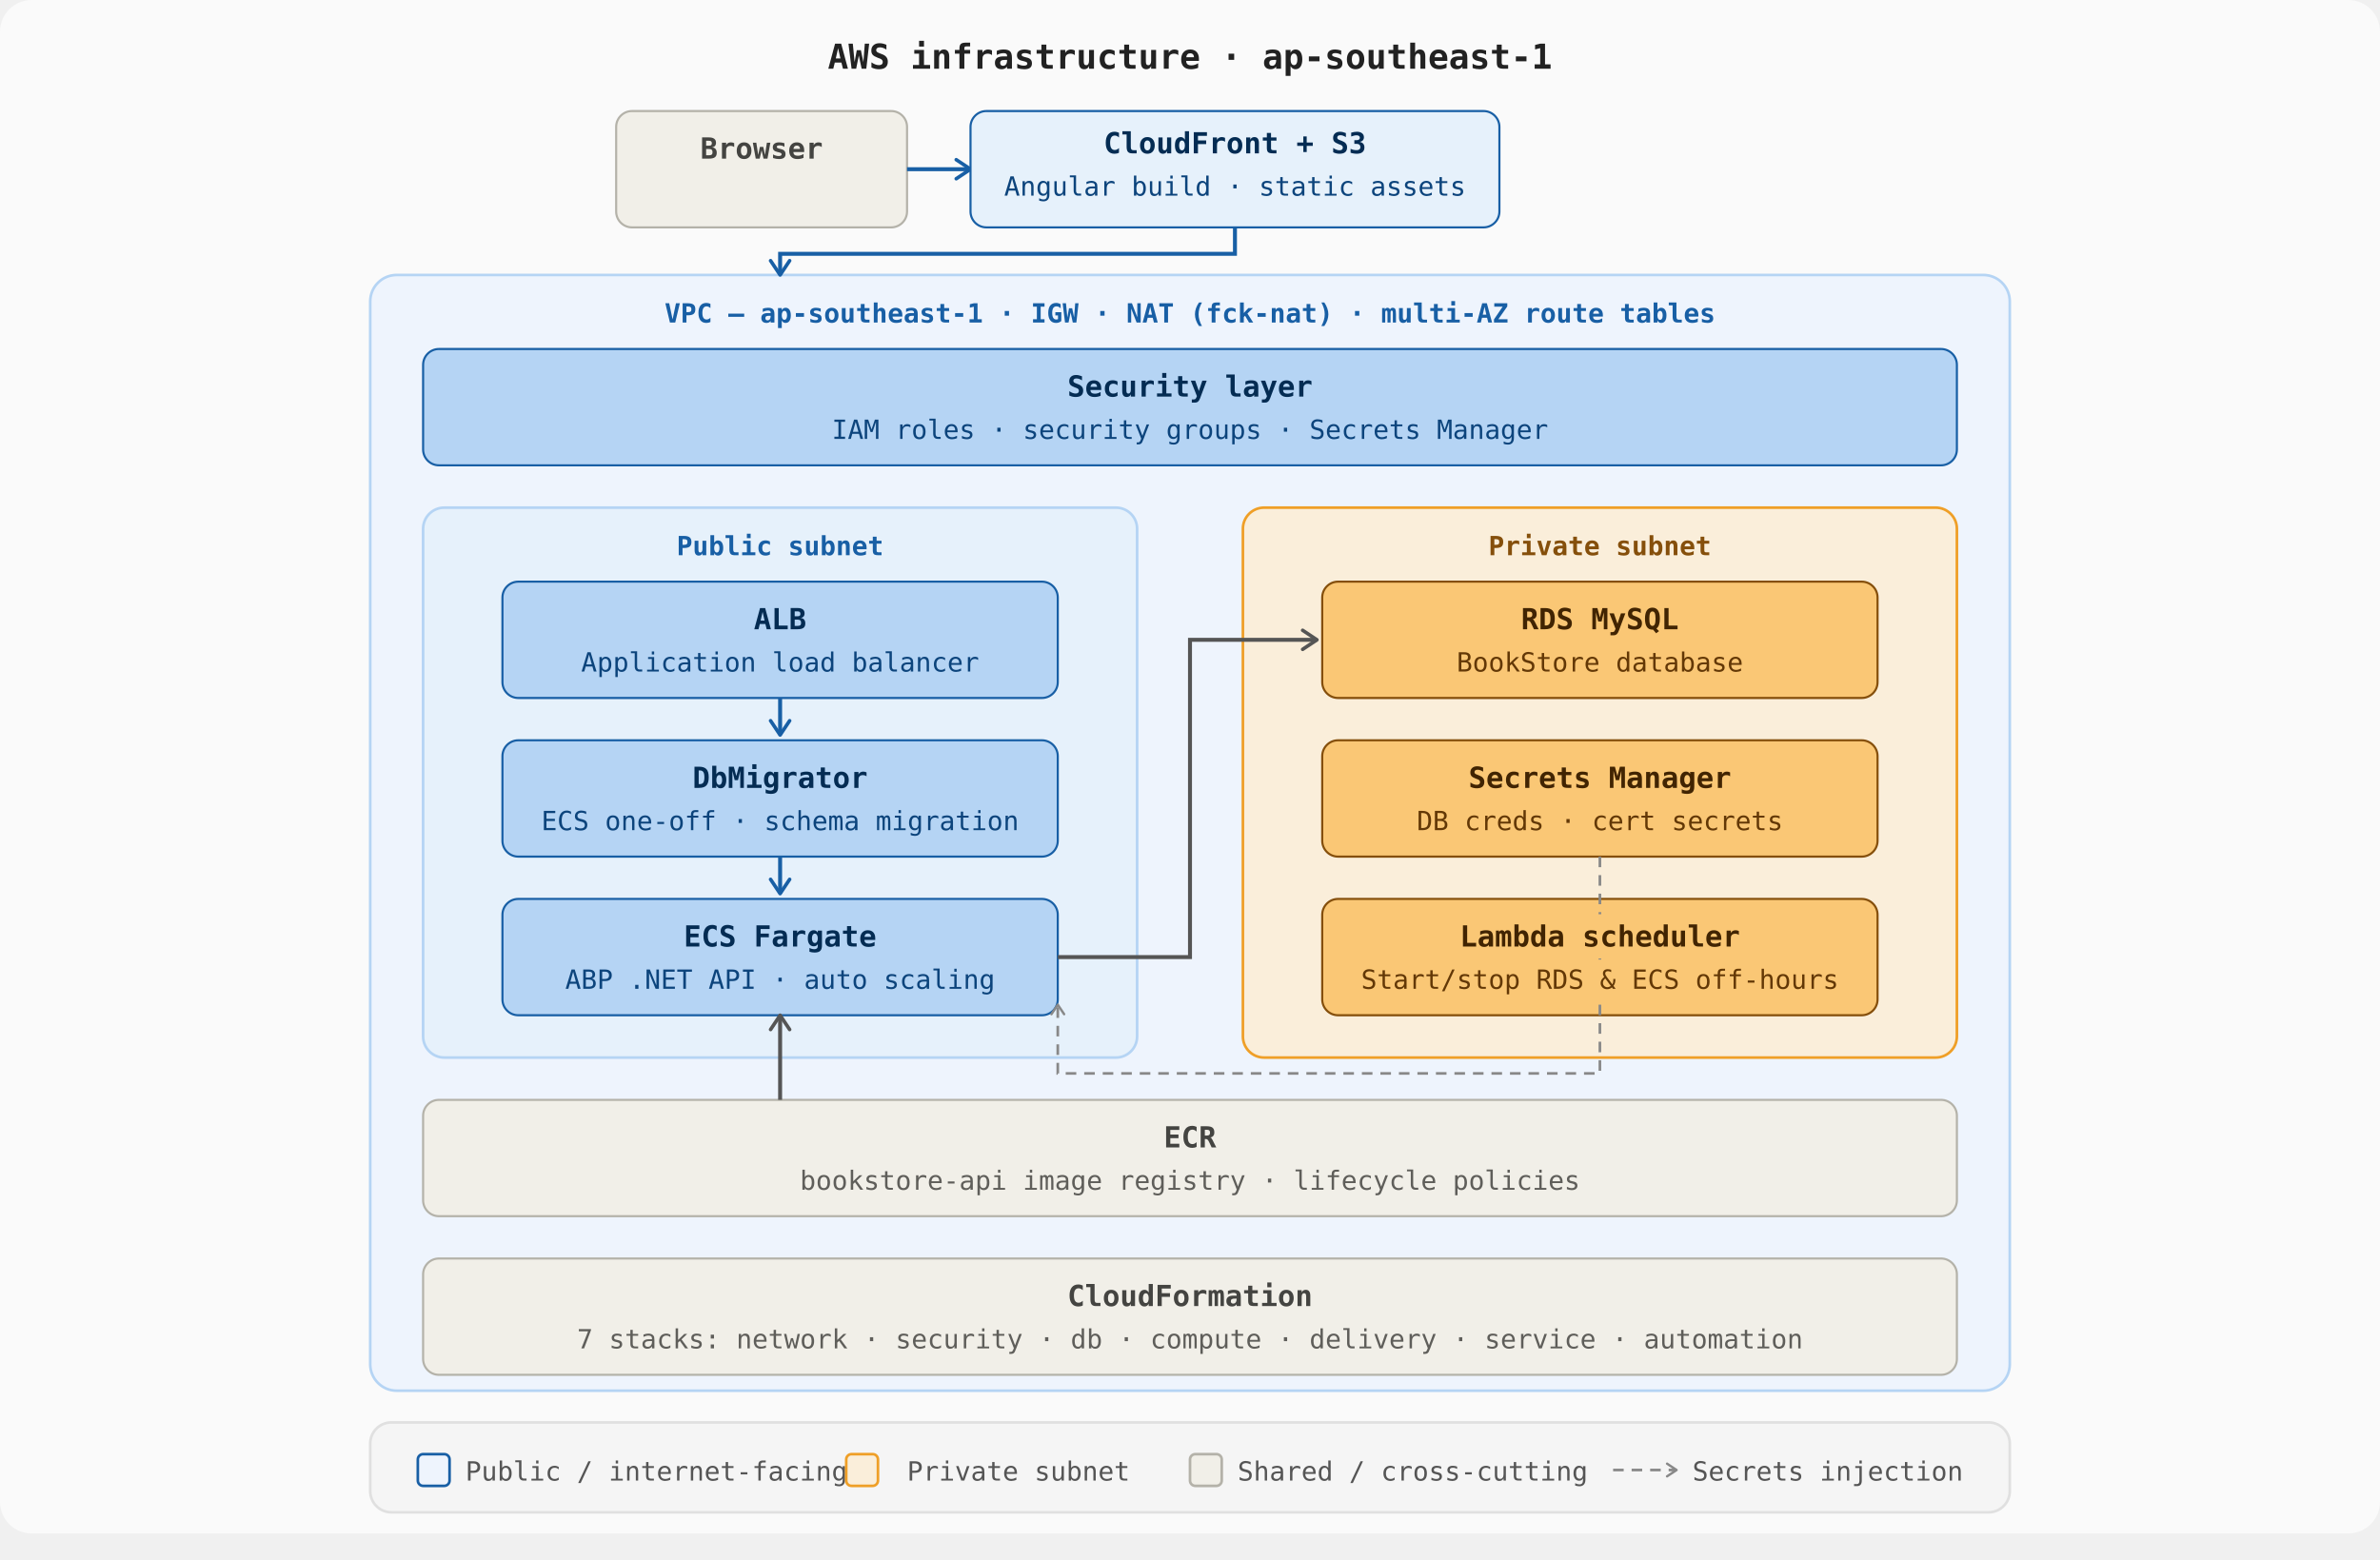
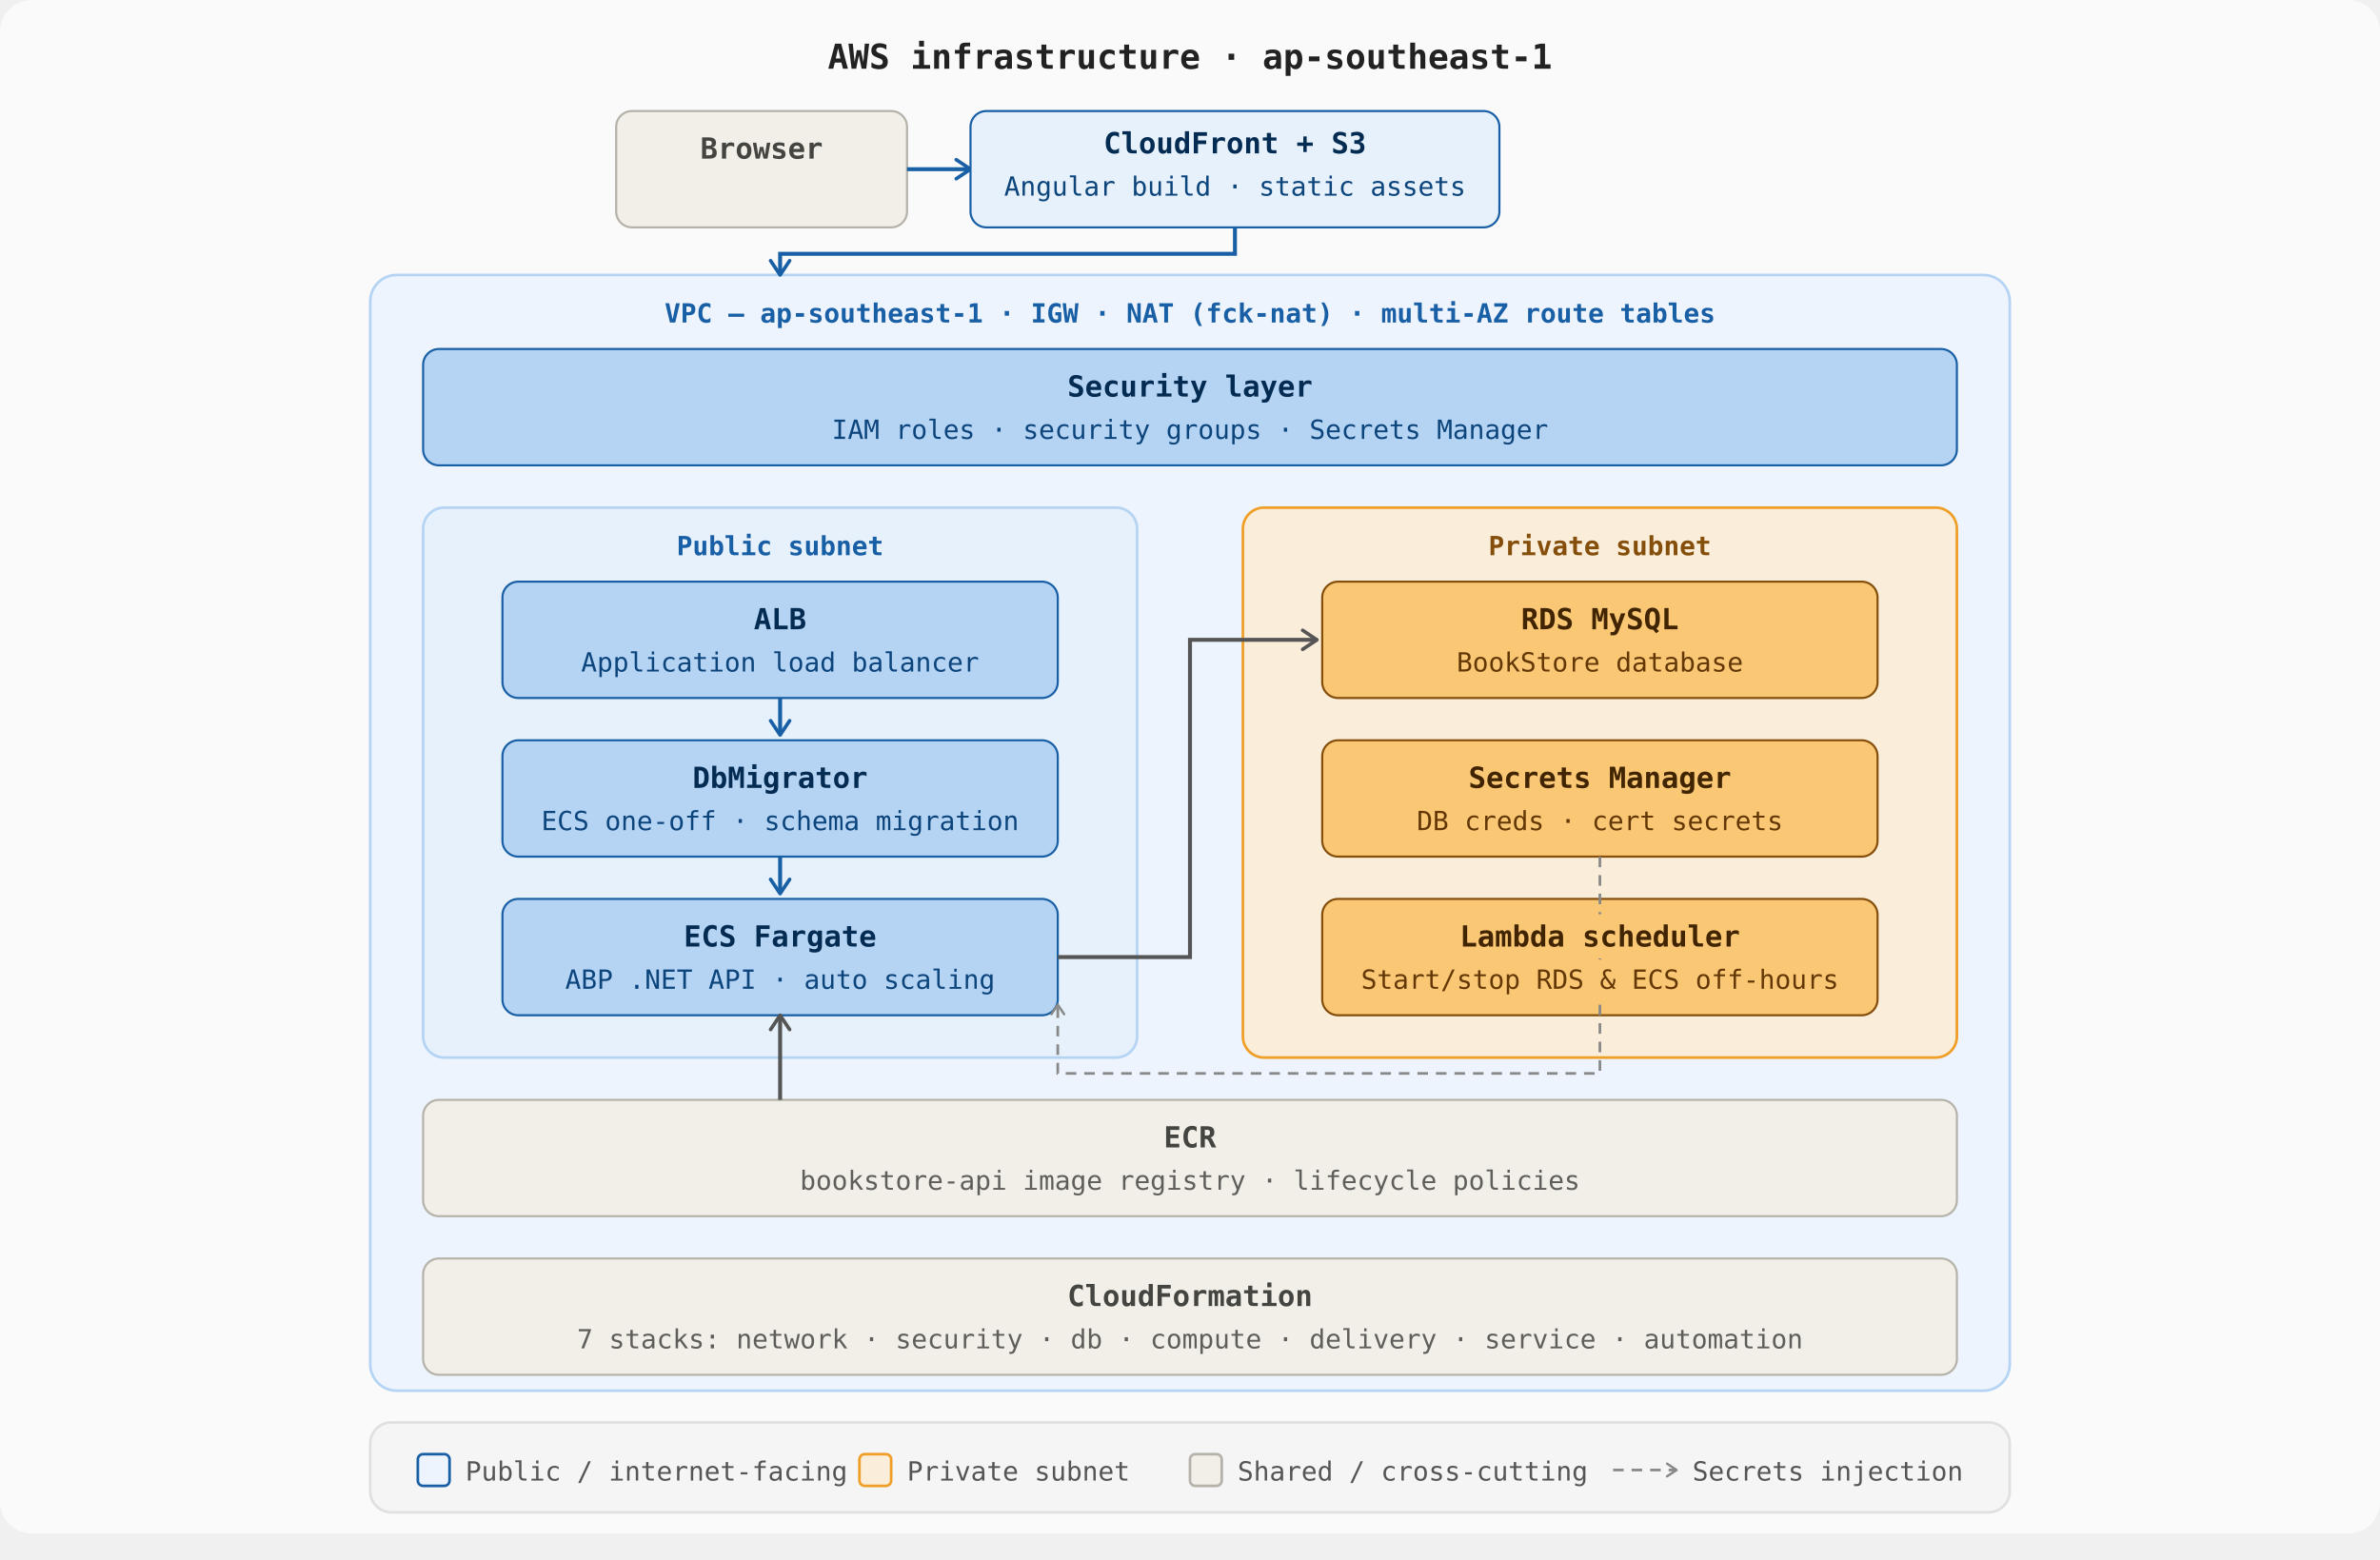
<svg xmlns="http://www.w3.org/2000/svg" width="100%" viewBox="0 0 900 590" font-family="ui-monospace,SFMono-Regular,Menlo,monospace">
  <defs>
    <marker id="arr" viewBox="0 0 10 10" refX="8" refY="5" markerWidth="6" markerHeight="6" orient="auto-start-reverse">
      <path d="M2 1L8 5L2 9" fill="none" stroke="#555" stroke-width="1.5" stroke-linecap="round" stroke-linejoin="round" />
    </marker>
    <marker id="arr-blue" viewBox="0 0 10 10" refX="8" refY="5" markerWidth="6" markerHeight="6" orient="auto-start-reverse">
      <path d="M2 1L8 5L2 9" fill="none" stroke="#185FA5" stroke-width="1.5" stroke-linecap="round" stroke-linejoin="round" />
    </marker>
    <marker id="arr-amber" viewBox="0 0 10 10" refX="8" refY="5" markerWidth="6" markerHeight="6" orient="auto-start-reverse">
      <path d="M2 1L8 5L2 9" fill="none" stroke="#854F0B" stroke-width="1.5" stroke-linecap="round" stroke-linejoin="round" />
    </marker>
    <marker id="arr-gray" viewBox="0 0 10 10" refX="8" refY="5" markerWidth="6" markerHeight="6" orient="auto-start-reverse">
      <path d="M2 1L8 5L2 9" fill="none" stroke="#888" stroke-width="1.5" stroke-linecap="round" stroke-linejoin="round" />
    </marker>
    <mask id="imagine-text-gaps-3rdlng" maskUnits="userSpaceOnUse">
      <rect x="0" y="0" width="900" height="590" fill="white" />
      <rect x="309.072" y="12.51" width="281.856" height="18.193" fill="black" rx="2" />
      <rect x="260.831" y="47.787" width="54.337" height="16.766" fill="black" rx="2" />
      <rect x="413.361" y="45.787" width="107.278" height="16.766" fill="black" rx="2" />
      <rect x="375.731" y="63.064" width="182.539" height="15.49" fill="black" rx="2" />
      <rect x="247.395" y="111.064" width="405.21" height="15.49" fill="black" rx="2" />
      <rect x="399.672" y="137.787" width="100.655" height="16.766" fill="black" rx="2" />
      <rect x="310.588" y="155.064" width="278.824" height="15.49" fill="black" rx="2" />
      <rect x="251.873" y="199.064" width="86.253" height="15.49" fill="black" rx="2" />
      <rect x="281.066" y="225.787" width="27.867" height="16.766" fill="black" rx="2" />
      <rect x="215.769" y="243.064" width="158.462" height="15.49" fill="black" rx="2" />
      <rect x="257.908" y="285.787" width="74.185" height="16.766" fill="black" rx="2" />
      <rect x="200.729" y="303.064" width="188.543" height="15.49" fill="black" rx="2" />
      <rect x="254.596" y="345.787" width="80.807" height="16.766" fill="black" rx="2" />
      <rect x="209.755" y="363.064" width="170.49" height="15.49" fill="black" rx="2" />
      <rect x="558.871" y="199.064" width="92.257" height="15.49" fill="black" rx="2" />
      <rect x="571.219" y="225.787" width="67.563" height="16.766" fill="black" rx="2" />
      <rect x="546.833" y="243.064" width="116.334" height="15.49" fill="black" rx="2" />
      <rect x="551.361" y="285.787" width="107.278" height="16.766" fill="black" rx="2" />
      <rect x="531.783" y="303.064" width="146.434" height="15.49" fill="black" rx="2" />
      <rect x="548.05" y="345.787" width="113.9" height="16.766" fill="black" rx="2" />
      <rect x="510.729" y="363.064" width="188.543" height="15.49" fill="black" rx="2" />
      <rect x="436.066" y="421.787" width="27.867" height="16.766" fill="black" rx="2" />
      <rect x="298.55" y="439.064" width="302.9" height="15.49" fill="black" rx="2" />
      <rect x="399.672" y="481.787" width="100.655" height="16.766" fill="black" rx="2" />
      <rect x="214.303" y="499.064" width="471.395" height="15.49" fill="black" rx="2" />
      <rect x="172" y="549.064" width="152.438" height="15.49" fill="black" rx="2" />
      <rect x="334" y="549.064" width="92.257" height="15.49" fill="black" rx="2" />
      <rect x="464" y="549.064" width="140.41" height="15.49" fill="black" rx="2" />
      <rect x="636" y="549.064" width="110.309" height="15.49" fill="black" rx="2" />
    </mask>
  </defs>
  <rect width="900" height="580" fill="#fafafa" rx="12" style="fill:rgb(250, 250, 250);stroke:none;color:rgb(255, 255, 255);stroke-width:1px;stroke-linecap:butt;stroke-linejoin:miter;opacity:1;font-family:ui-monospace, SFMono-Regular, Menlo, monospace;font-size:16px;font-weight:400;text-anchor:start;dominant-baseline:auto" />
  <text x="450" y="26" text-anchor="middle" font-size="13" font-weight="600" fill="#222" style="fill:rgb(34, 34, 34);stroke:none;color:rgb(255, 255, 255);stroke-width:1px;stroke-linecap:butt;stroke-linejoin:miter;opacity:1;font-family:ui-monospace, SFMono-Regular, Menlo, monospace;font-size:13px;font-weight:600;text-anchor:middle;dominant-baseline:auto">AWS infrastructure · ap-southeast-1</text>
  <rect x="233" y="42" width="110" height="44" rx="6" fill="#F1EFE8" stroke="#B4B2A9" stroke-width="0.8" style="fill:rgb(241, 239, 232);stroke:rgb(180, 178, 169);color:rgb(255, 255, 255);stroke-width:0.8px;stroke-linecap:butt;stroke-linejoin:miter;opacity:1;font-family:ui-monospace, SFMono-Regular, Menlo, monospace;font-size:16px;font-weight:400;text-anchor:start;dominant-baseline:auto" />
  <text x="288" y="60" text-anchor="middle" font-size="11" font-weight="600" fill="#444441" style="fill:rgb(68, 68, 65);stroke:none;color:rgb(255, 255, 255);stroke-width:1px;stroke-linecap:butt;stroke-linejoin:miter;opacity:1;font-family:ui-monospace, SFMono-Regular, Menlo, monospace;font-size:11px;font-weight:600;text-anchor:middle;dominant-baseline:auto">Browser</text>
  <line x1="343" y1="64" x2="367" y2="64" stroke="#185FA5" stroke-width="1.5" marker-end="url(#arr-blue)" style="fill:rgb(0, 0, 0);stroke:rgb(24, 95, 165);color:rgb(255, 255, 255);stroke-width:1.5px;stroke-linecap:butt;stroke-linejoin:miter;opacity:1;font-family:ui-monospace, SFMono-Regular, Menlo, monospace;font-size:16px;font-weight:400;text-anchor:start;dominant-baseline:auto" />
  <rect x="367" y="42" width="200" height="44" rx="6" fill="#E6F1FB" stroke="#185FA5" stroke-width="0.8" style="fill:rgb(230, 241, 251);stroke:rgb(24, 95, 165);color:rgb(255, 255, 255);stroke-width:0.8px;stroke-linecap:butt;stroke-linejoin:miter;opacity:1;font-family:ui-monospace, SFMono-Regular, Menlo, monospace;font-size:16px;font-weight:400;text-anchor:start;dominant-baseline:auto" />
  <text x="467" y="58" text-anchor="middle" font-size="11" font-weight="600" fill="#042C53" style="fill:rgb(4, 44, 83);stroke:none;color:rgb(255, 255, 255);stroke-width:1px;stroke-linecap:butt;stroke-linejoin:miter;opacity:1;font-family:ui-monospace, SFMono-Regular, Menlo, monospace;font-size:11px;font-weight:600;text-anchor:middle;dominant-baseline:auto">CloudFront + S3</text>
  <text x="467" y="74" text-anchor="middle" font-size="10" fill="#0C447C" style="fill:rgb(12, 68, 124);stroke:none;color:rgb(255, 255, 255);stroke-width:1px;stroke-linecap:butt;stroke-linejoin:miter;opacity:1;font-family:ui-monospace, SFMono-Regular, Menlo, monospace;font-size:10px;font-weight:400;text-anchor:middle;dominant-baseline:auto">Angular build · static assets</text>
  <rect x="140" y="104" width="620" height="422" rx="10" fill="#EEF4FD" stroke="#B5D4F4" stroke-width="1" style="fill:rgb(238, 244, 253);stroke:rgb(181, 212, 244);color:rgb(255, 255, 255);stroke-width:1px;stroke-linecap:butt;stroke-linejoin:miter;opacity:1;font-family:ui-monospace, SFMono-Regular, Menlo, monospace;font-size:16px;font-weight:400;text-anchor:start;dominant-baseline:auto" />
  <text x="450" y="122" text-anchor="middle" font-size="10" font-weight="600" fill="#185FA5" style="fill:rgb(24, 95, 165);stroke:none;color:rgb(255, 255, 255);stroke-width:1px;stroke-linecap:butt;stroke-linejoin:miter;opacity:1;font-family:ui-monospace, SFMono-Regular, Menlo, monospace;font-size:10px;font-weight:600;text-anchor:middle;dominant-baseline:auto">VPC — ap-southeast-1 · IGW · NAT (fck-nat) · multi-AZ route tables</text>
  <rect x="160" y="132" width="580" height="44" rx="6" fill="#B5D4F4" stroke="#185FA5" stroke-width="0.8" style="fill:rgb(181, 212, 244);stroke:rgb(24, 95, 165);color:rgb(255, 255, 255);stroke-width:0.8px;stroke-linecap:butt;stroke-linejoin:miter;opacity:1;font-family:ui-monospace, SFMono-Regular, Menlo, monospace;font-size:16px;font-weight:400;text-anchor:start;dominant-baseline:auto" />
  <text x="450" y="150" text-anchor="middle" font-size="11" font-weight="600" fill="#042C53" style="fill:rgb(4, 44, 83);stroke:none;color:rgb(255, 255, 255);stroke-width:1px;stroke-linecap:butt;stroke-linejoin:miter;opacity:1;font-family:ui-monospace, SFMono-Regular, Menlo, monospace;font-size:11px;font-weight:600;text-anchor:middle;dominant-baseline:auto">Security layer</text>
  <text x="450" y="166" text-anchor="middle" font-size="10" fill="#0C447C" style="fill:rgb(12, 68, 124);stroke:none;color:rgb(255, 255, 255);stroke-width:1px;stroke-linecap:butt;stroke-linejoin:miter;opacity:1;font-family:ui-monospace, SFMono-Regular, Menlo, monospace;font-size:10px;font-weight:400;text-anchor:middle;dominant-baseline:auto">IAM roles · security groups · Secrets Manager</text>
  <rect x="160" y="192" width="270" height="208" rx="8" fill="#E6F1FB" stroke="#B5D4F4" stroke-width="1" style="fill:rgb(230, 241, 251);stroke:rgb(181, 212, 244);color:rgb(255, 255, 255);stroke-width:1px;stroke-linecap:butt;stroke-linejoin:miter;opacity:1;font-family:ui-monospace, SFMono-Regular, Menlo, monospace;font-size:16px;font-weight:400;text-anchor:start;dominant-baseline:auto" />
  <text x="295" y="210" text-anchor="middle" font-size="10" font-weight="600" fill="#185FA5" style="fill:rgb(24, 95, 165);stroke:none;color:rgb(255, 255, 255);stroke-width:1px;stroke-linecap:butt;stroke-linejoin:miter;opacity:1;font-family:ui-monospace, SFMono-Regular, Menlo, monospace;font-size:10px;font-weight:600;text-anchor:middle;dominant-baseline:auto">Public subnet</text>
  <rect x="190" y="220" width="210" height="44" rx="6" fill="#B5D4F4" stroke="#185FA5" stroke-width="0.8" style="fill:rgb(181, 212, 244);stroke:rgb(24, 95, 165);color:rgb(255, 255, 255);stroke-width:0.8px;stroke-linecap:butt;stroke-linejoin:miter;opacity:1;font-family:ui-monospace, SFMono-Regular, Menlo, monospace;font-size:16px;font-weight:400;text-anchor:start;dominant-baseline:auto" />
  <text x="295" y="238" text-anchor="middle" font-size="11" font-weight="600" fill="#042C53" style="fill:rgb(4, 44, 83);stroke:none;color:rgb(255, 255, 255);stroke-width:1px;stroke-linecap:butt;stroke-linejoin:miter;opacity:1;font-family:ui-monospace, SFMono-Regular, Menlo, monospace;font-size:11px;font-weight:600;text-anchor:middle;dominant-baseline:auto">ALB</text>
  <text x="295" y="254" text-anchor="middle" font-size="10" fill="#0C447C" style="fill:rgb(12, 68, 124);stroke:none;color:rgb(255, 255, 255);stroke-width:1px;stroke-linecap:butt;stroke-linejoin:miter;opacity:1;font-family:ui-monospace, SFMono-Regular, Menlo, monospace;font-size:10px;font-weight:400;text-anchor:middle;dominant-baseline:auto">Application load balancer</text>
  <line x1="295" y1="264" x2="295" y2="278" stroke="#185FA5" stroke-width="1.5" marker-end="url(#arr-blue)" style="fill:rgb(0, 0, 0);stroke:rgb(24, 95, 165);color:rgb(255, 255, 255);stroke-width:1.5px;stroke-linecap:butt;stroke-linejoin:miter;opacity:1;font-family:ui-monospace, SFMono-Regular, Menlo, monospace;font-size:16px;font-weight:400;text-anchor:start;dominant-baseline:auto" />
  <rect x="190" y="280" width="210" height="44" rx="6" fill="#B5D4F4" stroke="#185FA5" stroke-width="0.8" style="fill:rgb(181, 212, 244);stroke:rgb(24, 95, 165);color:rgb(255, 255, 255);stroke-width:0.8px;stroke-linecap:butt;stroke-linejoin:miter;opacity:1;font-family:ui-monospace, SFMono-Regular, Menlo, monospace;font-size:16px;font-weight:400;text-anchor:start;dominant-baseline:auto" />
  <text x="295" y="298" text-anchor="middle" font-size="11" font-weight="600" fill="#042C53" style="fill:rgb(4, 44, 83);stroke:none;color:rgb(255, 255, 255);stroke-width:1px;stroke-linecap:butt;stroke-linejoin:miter;opacity:1;font-family:ui-monospace, SFMono-Regular, Menlo, monospace;font-size:11px;font-weight:600;text-anchor:middle;dominant-baseline:auto">DbMigrator</text>
  <text x="295" y="314" text-anchor="middle" font-size="10" fill="#0C447C" style="fill:rgb(12, 68, 124);stroke:none;color:rgb(255, 255, 255);stroke-width:1px;stroke-linecap:butt;stroke-linejoin:miter;opacity:1;font-family:ui-monospace, SFMono-Regular, Menlo, monospace;font-size:10px;font-weight:400;text-anchor:middle;dominant-baseline:auto">ECS one-off · schema migration</text>
  <line x1="295" y1="324" x2="295" y2="338" stroke="#185FA5" stroke-width="1.5" marker-end="url(#arr-blue)" style="fill:rgb(0, 0, 0);stroke:rgb(24, 95, 165);color:rgb(255, 255, 255);stroke-width:1.5px;stroke-linecap:butt;stroke-linejoin:miter;opacity:1;font-family:ui-monospace, SFMono-Regular, Menlo, monospace;font-size:16px;font-weight:400;text-anchor:start;dominant-baseline:auto" />
  <rect x="190" y="340" width="210" height="44" rx="6" fill="#B5D4F4" stroke="#185FA5" stroke-width="0.8" style="fill:rgb(181, 212, 244);stroke:rgb(24, 95, 165);color:rgb(255, 255, 255);stroke-width:0.8px;stroke-linecap:butt;stroke-linejoin:miter;opacity:1;font-family:ui-monospace, SFMono-Regular, Menlo, monospace;font-size:16px;font-weight:400;text-anchor:start;dominant-baseline:auto" />
  <text x="295" y="358" text-anchor="middle" font-size="11" font-weight="600" fill="#042C53" style="fill:rgb(4, 44, 83);stroke:none;color:rgb(255, 255, 255);stroke-width:1px;stroke-linecap:butt;stroke-linejoin:miter;opacity:1;font-family:ui-monospace, SFMono-Regular, Menlo, monospace;font-size:11px;font-weight:600;text-anchor:middle;dominant-baseline:auto">ECS Fargate</text>
  <text x="295" y="374" text-anchor="middle" font-size="10" fill="#0C447C" style="fill:rgb(12, 68, 124);stroke:none;color:rgb(255, 255, 255);stroke-width:1px;stroke-linecap:butt;stroke-linejoin:miter;opacity:1;font-family:ui-monospace, SFMono-Regular, Menlo, monospace;font-size:10px;font-weight:400;text-anchor:middle;dominant-baseline:auto">ABP .NET API · auto scaling</text>
  <rect x="470" y="192" width="270" height="208" rx="8" fill="#FAEEDA" stroke="#EF9F27" stroke-width="1" style="fill:rgb(250, 238, 218);stroke:rgb(239, 159, 39);color:rgb(255, 255, 255);stroke-width:1px;stroke-linecap:butt;stroke-linejoin:miter;opacity:1;font-family:ui-monospace, SFMono-Regular, Menlo, monospace;font-size:16px;font-weight:400;text-anchor:start;dominant-baseline:auto" />
  <text x="605" y="210" text-anchor="middle" font-size="10" font-weight="600" fill="#854F0B" style="fill:rgb(133, 79, 11);stroke:none;color:rgb(255, 255, 255);stroke-width:1px;stroke-linecap:butt;stroke-linejoin:miter;opacity:1;font-family:ui-monospace, SFMono-Regular, Menlo, monospace;font-size:10px;font-weight:600;text-anchor:middle;dominant-baseline:auto">Private subnet</text>
  <rect x="500" y="220" width="210" height="44" rx="6" fill="#FAC775" stroke="#854F0B" stroke-width="0.8" style="fill:rgb(250, 199, 117);stroke:rgb(133, 79, 11);color:rgb(255, 255, 255);stroke-width:0.8px;stroke-linecap:butt;stroke-linejoin:miter;opacity:1;font-family:ui-monospace, SFMono-Regular, Menlo, monospace;font-size:16px;font-weight:400;text-anchor:start;dominant-baseline:auto" />
  <text x="605" y="238" text-anchor="middle" font-size="11" font-weight="600" fill="#412402" style="fill:rgb(65, 36, 2);stroke:none;color:rgb(255, 255, 255);stroke-width:1px;stroke-linecap:butt;stroke-linejoin:miter;opacity:1;font-family:ui-monospace, SFMono-Regular, Menlo, monospace;font-size:11px;font-weight:600;text-anchor:middle;dominant-baseline:auto">RDS MySQL</text>
  <text x="605" y="254" text-anchor="middle" font-size="10" fill="#633806" style="fill:rgb(99, 56, 6);stroke:none;color:rgb(255, 255, 255);stroke-width:1px;stroke-linecap:butt;stroke-linejoin:miter;opacity:1;font-family:ui-monospace, SFMono-Regular, Menlo, monospace;font-size:10px;font-weight:400;text-anchor:middle;dominant-baseline:auto">BookStore database</text>
  <rect x="500" y="280" width="210" height="44" rx="6" fill="#FAC775" stroke="#854F0B" stroke-width="0.8" style="fill:rgb(250, 199, 117);stroke:rgb(133, 79, 11);color:rgb(255, 255, 255);stroke-width:0.8px;stroke-linecap:butt;stroke-linejoin:miter;opacity:1;font-family:ui-monospace, SFMono-Regular, Menlo, monospace;font-size:16px;font-weight:400;text-anchor:start;dominant-baseline:auto" />
  <text x="605" y="298" text-anchor="middle" font-size="11" font-weight="600" fill="#412402" style="fill:rgb(65, 36, 2);stroke:none;color:rgb(255, 255, 255);stroke-width:1px;stroke-linecap:butt;stroke-linejoin:miter;opacity:1;font-family:ui-monospace, SFMono-Regular, Menlo, monospace;font-size:11px;font-weight:600;text-anchor:middle;dominant-baseline:auto">Secrets Manager</text>
  <text x="605" y="314" text-anchor="middle" font-size="10" fill="#633806" style="fill:rgb(99, 56, 6);stroke:none;color:rgb(255, 255, 255);stroke-width:1px;stroke-linecap:butt;stroke-linejoin:miter;opacity:1;font-family:ui-monospace, SFMono-Regular, Menlo, monospace;font-size:10px;font-weight:400;text-anchor:middle;dominant-baseline:auto">DB creds · cert secrets</text>
  <rect x="500" y="340" width="210" height="44" rx="6" fill="#FAC775" stroke="#854F0B" stroke-width="0.8" style="fill:rgb(250, 199, 117);stroke:rgb(133, 79, 11);color:rgb(255, 255, 255);stroke-width:0.8px;stroke-linecap:butt;stroke-linejoin:miter;opacity:1;font-family:ui-monospace, SFMono-Regular, Menlo, monospace;font-size:16px;font-weight:400;text-anchor:start;dominant-baseline:auto" />
  <text x="605" y="358" text-anchor="middle" font-size="11" font-weight="600" fill="#412402" style="fill:rgb(65, 36, 2);stroke:none;color:rgb(255, 255, 255);stroke-width:1px;stroke-linecap:butt;stroke-linejoin:miter;opacity:1;font-family:ui-monospace, SFMono-Regular, Menlo, monospace;font-size:11px;font-weight:600;text-anchor:middle;dominant-baseline:auto">Lambda scheduler</text>
  <text x="605" y="374" text-anchor="middle" font-size="10" fill="#633806" style="fill:rgb(99, 56, 6);stroke:none;color:rgb(255, 255, 255);stroke-width:1px;stroke-linecap:butt;stroke-linejoin:miter;opacity:1;font-family:ui-monospace, SFMono-Regular, Menlo, monospace;font-size:10px;font-weight:400;text-anchor:middle;dominant-baseline:auto">Start/stop RDS &amp; ECS off-hours</text>
  <rect x="160" y="416" width="580" height="44" rx="6" fill="#F1EFE8" stroke="#B4B2A9" stroke-width="0.8" style="fill:rgb(241, 239, 232);stroke:rgb(180, 178, 169);color:rgb(255, 255, 255);stroke-width:0.8px;stroke-linecap:butt;stroke-linejoin:miter;opacity:1;font-family:ui-monospace, SFMono-Regular, Menlo, monospace;font-size:16px;font-weight:400;text-anchor:start;dominant-baseline:auto" />
  <text x="450" y="434" text-anchor="middle" font-size="11" font-weight="600" fill="#444441" style="fill:rgb(68, 68, 65);stroke:none;color:rgb(255, 255, 255);stroke-width:1px;stroke-linecap:butt;stroke-linejoin:miter;opacity:1;font-family:ui-monospace, SFMono-Regular, Menlo, monospace;font-size:11px;font-weight:600;text-anchor:middle;dominant-baseline:auto">ECR</text>
  <text x="450" y="450" text-anchor="middle" font-size="10" fill="#5F5E5A" style="fill:rgb(95, 94, 90);stroke:none;color:rgb(255, 255, 255);stroke-width:1px;stroke-linecap:butt;stroke-linejoin:miter;opacity:1;font-family:ui-monospace, SFMono-Regular, Menlo, monospace;font-size:10px;font-weight:400;text-anchor:middle;dominant-baseline:auto">bookstore-api image registry · lifecycle policies</text>
  <rect x="160" y="476" width="580" height="44" rx="6" fill="#F1EFE8" stroke="#B4B2A9" stroke-width="0.8" style="fill:rgb(241, 239, 232);stroke:rgb(180, 178, 169);color:rgb(255, 255, 255);stroke-width:0.8px;stroke-linecap:butt;stroke-linejoin:miter;opacity:1;font-family:ui-monospace, SFMono-Regular, Menlo, monospace;font-size:16px;font-weight:400;text-anchor:start;dominant-baseline:auto" />
  <text x="450" y="494" text-anchor="middle" font-size="11" font-weight="600" fill="#444441" style="fill:rgb(68, 68, 65);stroke:none;color:rgb(255, 255, 255);stroke-width:1px;stroke-linecap:butt;stroke-linejoin:miter;opacity:1;font-family:ui-monospace, SFMono-Regular, Menlo, monospace;font-size:11px;font-weight:600;text-anchor:middle;dominant-baseline:auto">CloudFormation</text>
  <text x="450" y="510" text-anchor="middle" font-size="10" fill="#5F5E5A" style="fill:rgb(95, 94, 90);stroke:none;color:rgb(255, 255, 255);stroke-width:1px;stroke-linecap:butt;stroke-linejoin:miter;opacity:1;font-family:ui-monospace, SFMono-Regular, Menlo, monospace;font-size:10px;font-weight:400;text-anchor:middle;dominant-baseline:auto">7 stacks: network · security · db · compute · delivery · service · automation</text>
  <path d="M467 86 L467 96 L295 96 L295 104" fill="none" stroke="#185FA5" stroke-width="1.5" marker-end="url(#arr-blue)" style="fill:none;stroke:rgb(24, 95, 165);color:rgb(255, 255, 255);stroke-width:1.5px;stroke-linecap:butt;stroke-linejoin:miter;opacity:1;font-family:ui-monospace, SFMono-Regular, Menlo, monospace;font-size:16px;font-weight:400;text-anchor:start;dominant-baseline:auto" />
  <path d="M400 362 L450 362 L450 242 L498 242" fill="none" stroke="#555" stroke-width="1.5" marker-end="url(#arr)" style="fill:none;stroke:rgb(85, 85, 85);color:rgb(255, 255, 255);stroke-width:1.5px;stroke-linecap:butt;stroke-linejoin:miter;opacity:1;font-family:ui-monospace, SFMono-Regular, Menlo, monospace;font-size:16px;font-weight:400;text-anchor:start;dominant-baseline:auto" />
  <path d="M605 324 L605 406 L400 406 L400 380" fill="none" stroke="#888" stroke-width="1" stroke-dasharray="4 3" marker-end="url(#arr-gray)" mask="url(#imagine-text-gaps-3rdlng)" style="fill:none;stroke:rgb(136, 136, 136);color:rgb(255, 255, 255);stroke-width:1px;stroke-dasharray:4px, 3px;stroke-linecap:butt;stroke-linejoin:miter;opacity:1;font-family:ui-monospace, SFMono-Regular, Menlo, monospace;font-size:16px;font-weight:400;text-anchor:start;dominant-baseline:auto" />
  <line x1="295" y1="416" x2="295" y2="384" stroke="#555" stroke-width="1.5" marker-end="url(#arr)" style="fill:rgb(0, 0, 0);stroke:rgb(85, 85, 85);color:rgb(255, 255, 255);stroke-width:1.5px;stroke-linecap:butt;stroke-linejoin:miter;opacity:1;font-family:ui-monospace, SFMono-Regular, Menlo, monospace;font-size:16px;font-weight:400;text-anchor:start;dominant-baseline:auto" />
  <rect x="140" y="538" width="620" height="34" rx="8" fill="#f5f5f5" stroke="#e0e0e0" stroke-width="1" style="fill:rgb(245, 245, 245);stroke:rgb(224, 224, 224);color:rgb(255, 255, 255);stroke-width:1px;stroke-linecap:butt;stroke-linejoin:miter;opacity:1;font-family:ui-monospace, SFMono-Regular, Menlo, monospace;font-size:16px;font-weight:400;text-anchor:start;dominant-baseline:auto" />
  <rect x="158" y="550" width="12" height="12" rx="2" fill="#EEF4FD" stroke="#185FA5" stroke-width="1" style="fill:rgb(238, 244, 253);stroke:rgb(24, 95, 165);color:rgb(255, 255, 255);stroke-width:1px;stroke-linecap:butt;stroke-linejoin:miter;opacity:1;font-family:ui-monospace, SFMono-Regular, Menlo, monospace;font-size:16px;font-weight:400;text-anchor:start;dominant-baseline:auto" />
  <text x="176" y="560" font-size="10" fill="#555" style="fill:rgb(85, 85, 85);stroke:none;color:rgb(255, 255, 255);stroke-width:1px;stroke-linecap:butt;stroke-linejoin:miter;opacity:1;font-family:ui-monospace, SFMono-Regular, Menlo, monospace;font-size:10px;font-weight:400;text-anchor:start;dominant-baseline:auto">Public / internet-facing</text>
-   <rect x="320" y="550" width="12" height="12" rx="2" fill="#FAEEDA" stroke="#EF9F27" stroke-width="1" style="fill:rgb(250, 238, 218);stroke:rgb(239, 159, 39);color:rgb(255, 255, 255);stroke-width:1px;stroke-linecap:butt;stroke-linejoin:miter;opacity:1;font-family:ui-monospace, SFMono-Regular, Menlo, monospace;font-size:16px;font-weight:400;text-anchor:start;dominant-baseline:auto" />
+   <rect x="325" y="550" width="12" height="12" rx="2" fill="#FAEEDA" stroke="#EF9F27" stroke-width="1" style="fill:rgb(250, 238, 218);stroke:rgb(239, 159, 39);color:rgb(255, 255, 255);stroke-width:1px;stroke-linecap:butt;stroke-linejoin:miter;opacity:1;font-family:ui-monospace, SFMono-Regular, Menlo, monospace;font-size:16px;font-weight:400;text-anchor:start;dominant-baseline:auto" />
  <text x="343" y="560" font-size="10" fill="#555" style="fill:rgb(85, 85, 85);stroke:none;color:rgb(255, 255, 255);stroke-width:1px;stroke-linecap:butt;stroke-linejoin:miter;opacity:1;font-family:ui-monospace, SFMono-Regular, Menlo, monospace;font-size:10px;font-weight:400;text-anchor:start;dominant-baseline:auto">Private subnet</text>
  <rect x="450" y="550" width="12" height="12" rx="2" fill="#F1EFE8" stroke="#B4B2A9" stroke-width="1" style="fill:rgb(241, 239, 232);stroke:rgb(180, 178, 169);color:rgb(255, 255, 255);stroke-width:1px;stroke-linecap:butt;stroke-linejoin:miter;opacity:1;font-family:ui-monospace, SFMono-Regular, Menlo, monospace;font-size:16px;font-weight:400;text-anchor:start;dominant-baseline:auto" />
  <text x="468" y="560" font-size="10" fill="#555" style="fill:rgb(85, 85, 85);stroke:none;color:rgb(255, 255, 255);stroke-width:1px;stroke-linecap:butt;stroke-linejoin:miter;opacity:1;font-family:ui-monospace, SFMono-Regular, Menlo, monospace;font-size:10px;font-weight:400;text-anchor:start;dominant-baseline:auto">Shared / cross-cutting</text>
  <line x1="610" y1="556" x2="634" y2="556" stroke="#888" stroke-width="1" stroke-dasharray="4 3" marker-end="url(#arr-gray)" style="fill:rgb(0, 0, 0);stroke:rgb(136, 136, 136);color:rgb(255, 255, 255);stroke-width:1px;stroke-dasharray:4px, 3px;stroke-linecap:butt;stroke-linejoin:miter;opacity:1;font-family:ui-monospace, SFMono-Regular, Menlo, monospace;font-size:16px;font-weight:400;text-anchor:start;dominant-baseline:auto" />
  <text x="640" y="560" font-size="10" fill="#555" style="fill:rgb(85, 85, 85);stroke:none;color:rgb(255, 255, 255);stroke-width:1px;stroke-linecap:butt;stroke-linejoin:miter;opacity:1;font-family:ui-monospace, SFMono-Regular, Menlo, monospace;font-size:10px;font-weight:400;text-anchor:start;dominant-baseline:auto">Secrets injection</text>
</svg>
